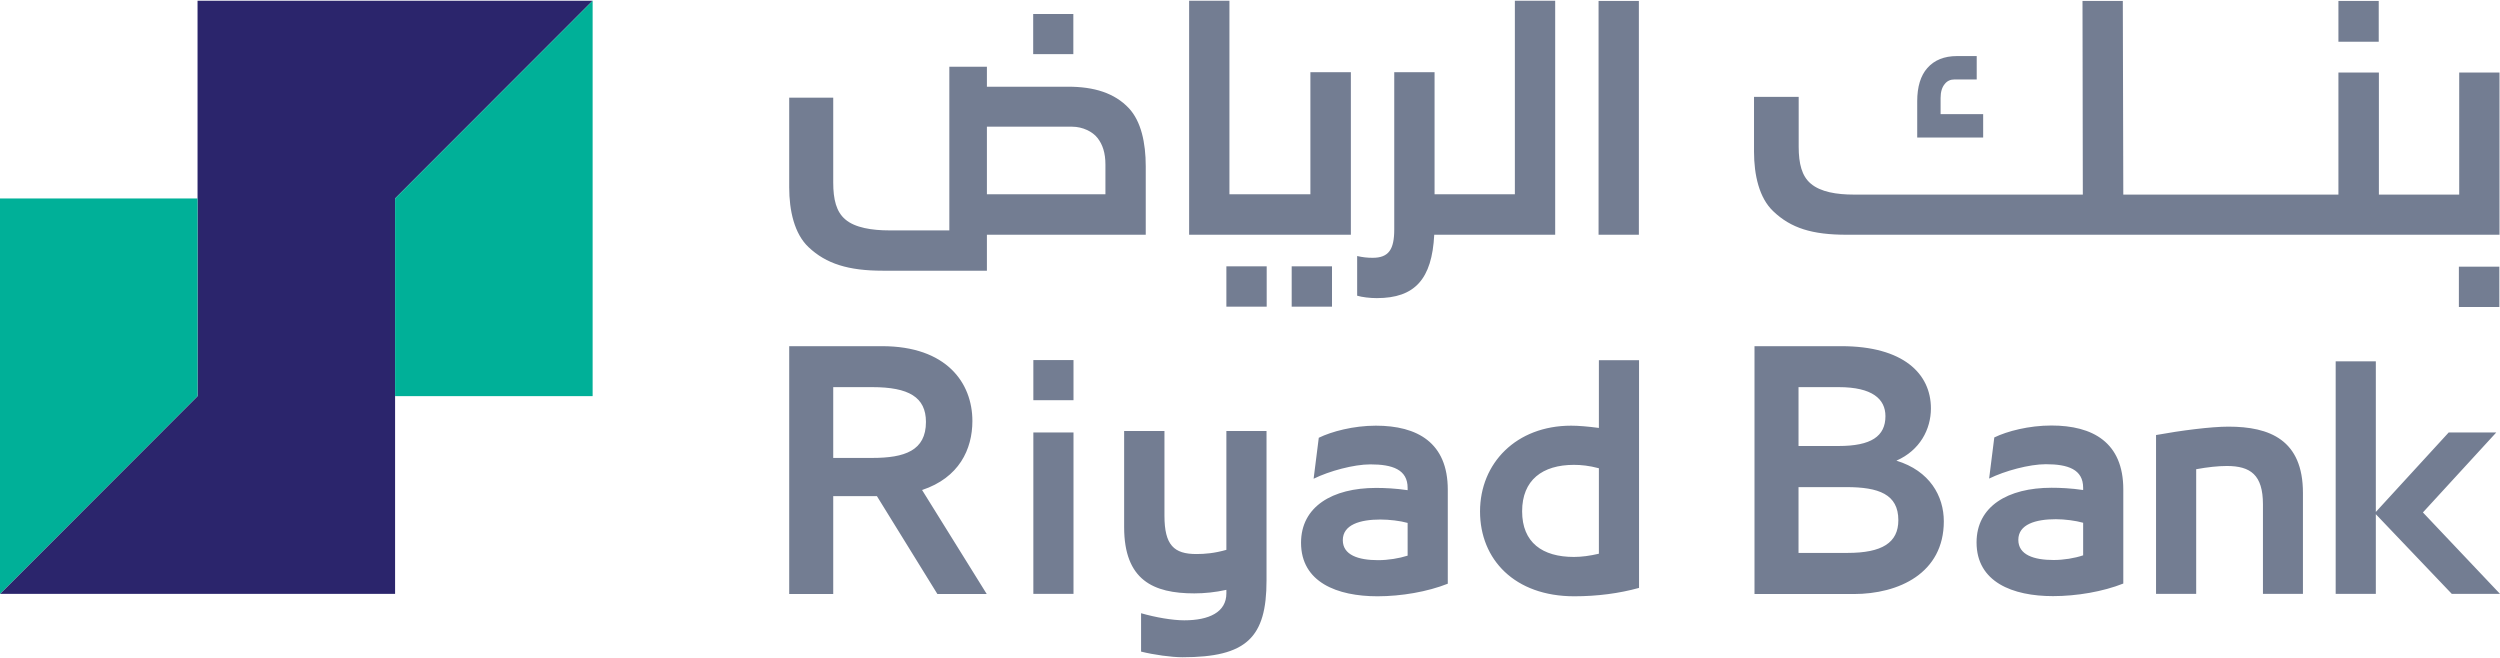
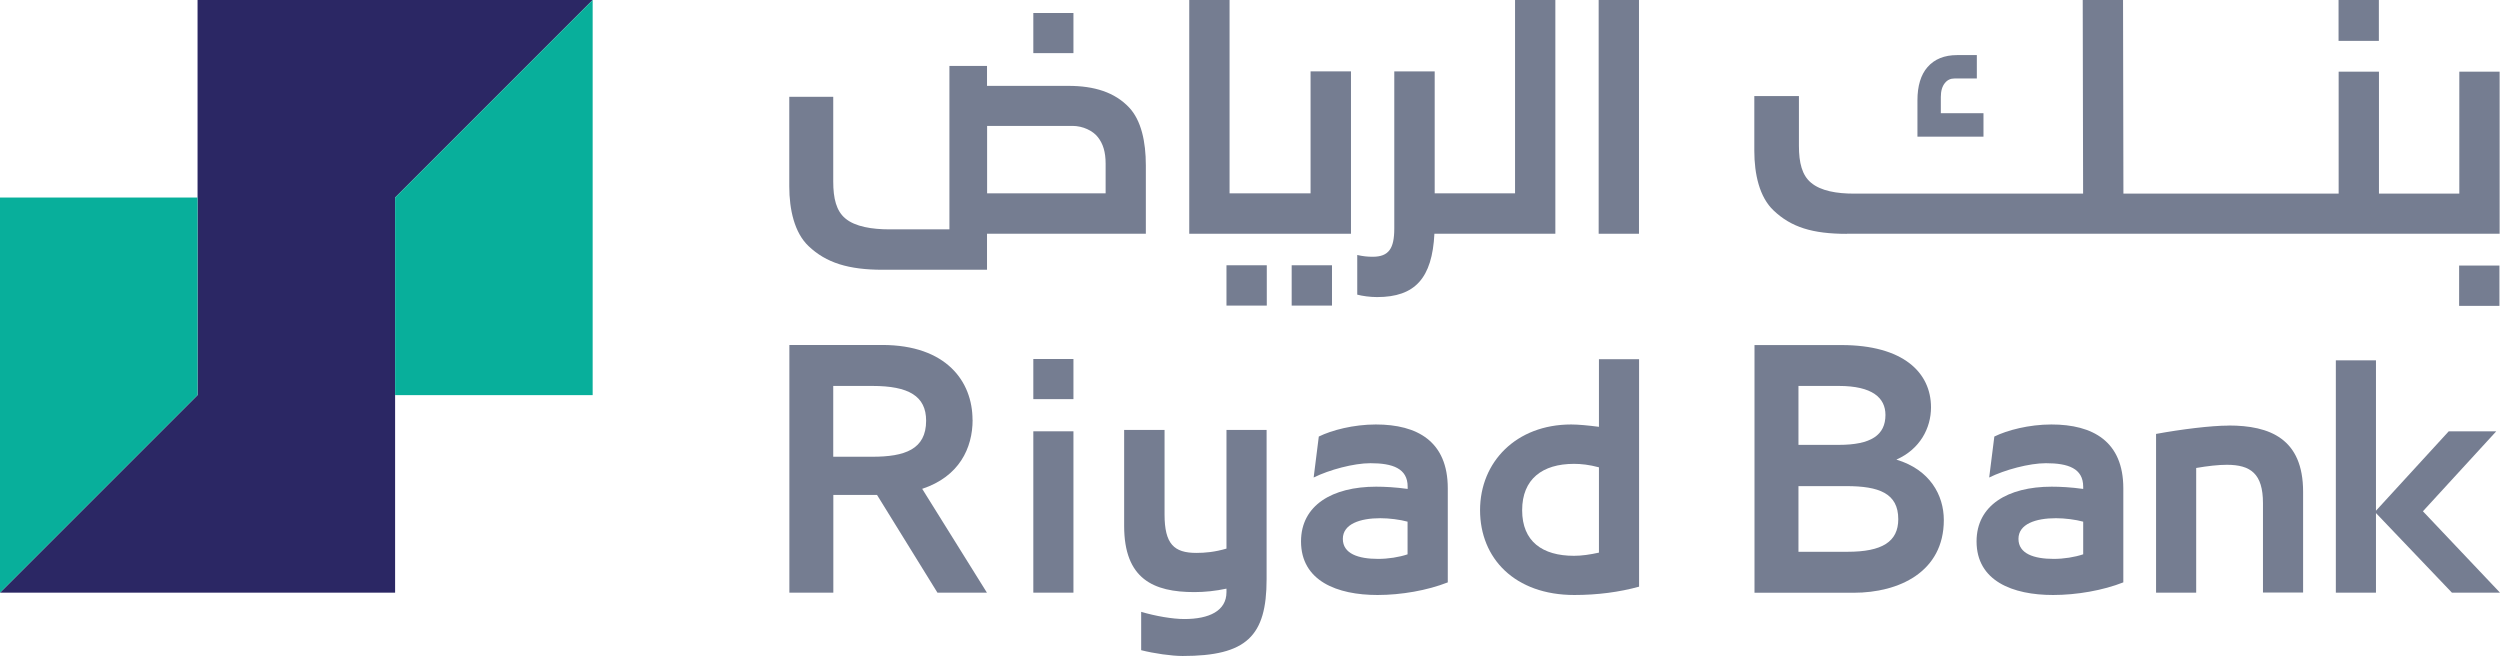
- <svg xmlns="http://www.w3.org/2000/svg" height="658" width="2500" viewBox="0.5 0.3 1550.3 407.1">
+ <svg xmlns="http://www.w3.org/2000/svg" id="Layer_1" viewBox="0 0 267.27 70.14">
+   <defs>
+     <style>.cls-1{fill:#08af9b;}.cls-2{fill:#2b2764;}.cls-3{fill:#757d91;}</style>
+   </defs>
  <g>
-     <path d="M245.5 122.9L368 .3H123v245.2L.5 368.1h245V245.5z" fill="#2b256c" />
-     <path d="M245.5 122.9v122.6H368V.3zM.5 368.1L123 245.5V122.9H.5z" fill="#00b098" />
-     <g fill="#737d92" fill-rule="evenodd">
-       <path d="M826.5 165v25h-25v-25zm-40.5 0v25h-25v-25zm-75-19.6h-98.5v22.3h-64.6c-21.3 0-35.1-4.3-46-14.6-8.8-8.3-12-22.6-12-37.1V60.4h27.3V113c0 10.5 1.9 18.2 7.5 22.9 6 5.2 16.7 6.8 27.2 6.8h37.3V41.2h23.3v12.4h50.4c16.1 0 28.8 3.9 37.7 13.4 7.5 8.1 10.4 21.3 10.4 36zm-25-43.5c0-7.2-1.7-12.4-4.9-16.5-3-3.9-9.2-7-15.7-7h-52.9v41.9H686zm152.2 43.5H737.9V.3h25v120h50.2V44.6h25.1zM1016.8.4v145h-25V.4zM666.1 8.5v24.9h-24.9V8.5zM1475.6.4v25.3h-25V.4zm74.8 164.8v25h-25.1v-25zm-450.2-34.3c-8.8-8.2-12-22.6-12-37v-34h27.7v30.9c0 10.6 2 18.3 7.5 22.9 6.1 5.2 16.1 6.8 26.7 6.8h142L1291.9.4h25l.3 120.1h133.4V44.8h25.1v75.7h49.8V44.8h25v100.6h-404.9c-21.3 0-34.5-4.1-45.4-14.5zm130.1-45.8h-40.9V62.6c0-8.9 2.1-15.9 6.3-20.6 4.3-4.9 10.5-7.4 18.3-7.4h12.3v14.5h-13.8c-2.5 0-4.5.9-6 2.8-1.7 2-2.6 4.9-2.6 8.7v10h26.4zm-376 99.6c-4.4 0-9.2-.6-12.2-1.5v-24.6c3.5.8 6.4 1.1 9.6 1.1 10 0 13.4-5.2 13.4-17.6V44.6h25v75.7h49.8V.3h25v145.1h-75c-1.4 27.5-12 39.3-35.6 39.3zm-282 119l40.1 64.5h-30.6l-37.5-60.7h-27.1v60.7h-27.3V214.5h57.6c39.9 0 56 22.7 56 46.4 0 17.6-8.3 35.2-31.2 42.8zm2.4-42.2c0-15.4-10.7-21.6-33.3-21.6h-24.2v43.9h24.2c20.1 0 33.3-4.5 33.3-22.3zM898.3 303.5v58.3c-12.6 5-28.8 7.8-43.6 7.8-25 0-47.4-8.7-47.4-33.2 0-22.4 19.4-34 46.5-34 5.4 0 12.1.3 19.6 1.4v-1.4c0-11.4-9.4-14.6-23.1-14.6-10.3 0-25.4 4.1-35.2 8.9l3.2-25.4c8-3.9 21.5-7.5 35.4-7.5 25.7 0 44.6 10.5 44.6 39.7zm-24.9 20.6c-4.6-1.3-11.4-2.1-16.9-2.1-12.6 0-23.3 3.2-23.3 12.8 0 9.2 9.6 12.4 21.9 12.4 6.2 0 13-1.1 18.3-2.8zM992 223.2h24.9v141.2c-12.3 3.4-25.8 5.2-40.2 5.2-36.9 0-58.4-22.8-58.4-52.6 0-29.9 22.4-53.2 56.5-53.2 4.4 0 10.5.5 17.2 1.4zm0 67c-6-1.6-11-2.1-15.5-2.1-19.5 0-32.1 9.4-32.1 28.8s12.6 28.3 32.1 28.3c4.8 0 10-.7 15.5-2zm-231-23.1h24.9v92.7c0 35.4-12.4 47.6-52.1 47.6-6.8 0-17.7-1.5-25.7-3.5v-23.8c9 2.6 19.5 4.4 26.8 4.4 15.3 0 26.1-5 26.1-16.7v-2.2c-6.7 1.5-13.5 2.2-19.9 2.2-25.4 0-43.5-8.2-43.5-41.1v-59.6h25v52.5c0 18.3 5.9 23.8 19.8 23.8 5.3 0 11.3-.5 18.6-2.6zm556.2 36.2v58.4c-12.6 5-28.8 7.8-43.6 7.8-25 0-47.4-8.7-47.4-33.3 0-22.4 19.4-33.9 46.5-33.9 5.4 0 12.1.3 19.6 1.4v-1.4c0-11.4-9.4-14.6-23.1-14.6-10.3 0-25.4 4.1-35.2 8.9l3.2-25.5c8-3.9 21.5-7.4 35.4-7.4 25.7 0 44.6 10.5 44.6 39.6zm-24.9 20.7c-4.6-1.3-11.4-2.2-16.9-2.2-12.6 0-23.3 3.2-23.3 12.8 0 9.3 9.6 12.5 21.9 12.5 6.2 0 13-1.1 18.3-2.9zm136.3-18.5v62.6h-24.8v-55.5c0-18.3-7.7-23.8-22.4-23.8-5.4 0-11.9.7-19 2v77.3h-24.9v-98.5c15.4-2.8 34.1-5.2 44.9-5.2 25.6 0 46.2 8.2 46.2 41.1zm122.2 62.6h-29.9l-47.1-49.4v49.4h-24.9V223.9h24.9v93.4L1519 268h29.5l-45.5 49.6zM1205.9 323.1c0 32.2-27.9 45.1-55.9 45.1h-61.5V214.5h53.9c38.3 0 55.5 17 55.5 38.6 0 12.9-6.8 26-21.4 32.4 20.7 6.3 29.4 22 29.4 37.6zm-90.1-46.7h24.9c20.1 0 29-6 29-18.5 0-10.6-8.1-18-29-18h-24.9zm61.9 46c0-16.1-12.2-20.5-32.2-20.5h-29.7v40.8h30.4c21.4 0 31.5-6.3 31.5-20.3zM666.2 268v100.1h-24.9V268zm0-44.9V248h-24.9v-24.9z" />
+     <polygon class="cls-2" points="42.24 21.12 63.36 0 21.12 0 21.12 21.12 21.12 42.24 0 63.36 42.24 63.36 42.24 42.24 42.24 42.24 42.24 21.12" />
+     <g>
+       <polygon class="cls-1" points="42.24 21.12 42.24 42.24 42.24 42.24 63.36 42.24 63.36 0 42.24 21.12" />
+       <polygon class="cls-1" points="0 63.36 21.12 42.24 21.12 21.12 0 21.12 0 63.36" />
    </g>
  </g>
+   <g>
+     <rect class="cls-3" x="138.09" y="28.36" width="4.31" height="4.31" />
+     <rect class="cls-3" x="131.12" y="28.36" width="4.31" height="4.31" />
+     <path class="cls-3" d="M122.5,17.68c0-2.53-.49-4.81-1.79-6.19-1.54-1.63-3.72-2.31-6.5-2.31h-8.69v-2.13h-4.02V24.52h-6.43c-1.82,0-3.65-.28-4.7-1.17-.96-.8-1.29-2.13-1.29-3.94V10.35h-4.7v9.58c0,2.5,.56,4.96,2.06,6.38,1.88,1.79,4.27,2.53,7.94,2.53h11.14v-3.85h16.98v-7.31Zm-4.31,2.99h-12.66v-7.21h9.13c1.11,0,2.18,.52,2.71,1.2,.56,.71,.83,1.6,.83,2.83v3.17Z" />
+     <polygon class="cls-3" points="144.43 7.63 140.11 7.63 140.11 20.67 131.45 20.67 131.45 0 127.14 0 127.14 24.99 144.43 24.99 144.43 7.63" />
+     <rect class="cls-3" x="170.91" width="4.31" height="24.99" />
+     <rect class="cls-3" x="110.47" y="1.39" width="4.29" height="4.29" />
+     <rect class="cls-3" x="250.01" width="4.31" height="4.37" />
+     <rect class="cls-3" x="262.9" y="28.39" width="4.31" height="4.31" />
+     <path class="cls-3" d="M197.42,24.99h69.81V7.66h-4.31v13.04h-8.59V7.66h-4.31v13.04h-23.01l-.04-20.7h-4.31l.04,20.7h-24.5c-1.82,0-3.54-.28-4.59-1.17-.96-.8-1.29-2.13-1.29-3.94v-5.32h-4.77v5.85c0,2.5,.55,4.96,2.06,6.38,1.88,1.79,4.16,2.5,7.83,2.5Z" />
+     <path class="cls-3" d="M212.04,12.1h-4.55v-1.73c0-.65,.15-1.15,.44-1.5,.27-.33,.6-.48,1.03-.48h2.38v-2.5h-2.11c-1.36,0-2.42,.43-3.16,1.28-.72,.82-1.08,2.02-1.08,3.56v3.88h7.06v-2.5Z" />
+     <path class="cls-3" d="M153.34,24.99h12.94s0-24.99,0-24.99h-4.31V20.67h-8.59V7.63h-4.32V24.43c0,2.13-.58,3.02-2.31,3.02-.54,0-1.04-.05-1.65-.19v4.24c.53,.14,1.35,.26,2.12,.26,4.07,0,5.89-2.03,6.13-6.77Z" />
+     <path class="cls-3" d="M103.97,44.88c0-4.08-2.78-8-9.66-8h-9.92v26.48h4.7v-10.45h4.67l6.46,10.45h5.29l-6.92-11.1c3.95-1.31,5.39-4.34,5.39-7.38Zm-10.71,3.95h-4.18v-7.57h4.18c3.88,0,5.75,1.08,5.75,3.72,0,3.07-2.29,3.85-5.75,3.85Z" />
+     <path class="cls-3" d="M147.09,45.38c-2.39,0-4.72,.61-6.1,1.29l-.55,4.38c1.68-.83,4.29-1.53,6.07-1.53,2.36,0,3.98,.55,3.98,2.51v.24c-1.29-.18-2.45-.24-3.37-.24-4.69,0-8.03,1.99-8.03,5.85,0,4.23,3.86,5.73,8.18,5.73,2.54,0,5.33-.49,7.51-1.35v-10.05c0-5.02-3.25-6.83-7.69-6.83Zm3.4,13.88c-.92,.31-2.08,.49-3.16,.49-2.11,0-3.77-.55-3.77-2.14s1.84-2.21,4.01-2.21c.95,0,2.11,.15,2.91,.37v3.49Z" />
+     <path class="cls-3" d="M170.94,45.63c-1.16-.15-2.21-.25-2.97-.25-5.88,0-9.74,4.01-9.74,9.16s3.71,9.07,10.08,9.07c2.48,0,4.81-.31,6.92-.89v-24.32h-4.29v7.23Zm0,13.45c-.95,.21-1.84,.34-2.67,.34-3.37,0-5.54-1.53-5.54-4.87s2.17-4.96,5.54-4.96c.77,0,1.62,.09,2.67,.37v9.13Z" />
+     <path class="cls-3" d="M131.12,58.65c-1.26,.37-2.3,.46-3.22,.46-2.39,0-3.4-.95-3.4-4.11v-9.04h-4.32v10.26c0,5.67,3.12,7.08,7.51,7.08,1.1,0,2.27-.12,3.43-.37v.37c0,2.02-1.87,2.88-4.5,2.88-1.26,0-3.07-.31-4.62-.77v4.1c1.37,.35,3.25,.62,4.43,.62,6.83,0,8.98-2.11,8.98-8.21v-15.96h-4.29v12.68Z" />
+     <path class="cls-3" d="M219.31,45.38c-2.39,0-4.72,.61-6.1,1.29l-.55,4.38c1.68-.83,4.29-1.53,6.07-1.53,2.36,0,3.98,.55,3.98,2.51v.24c-1.29-.18-2.45-.24-3.37-.24-4.69,0-8.03,1.99-8.03,5.85,0,4.23,3.86,5.73,8.18,5.73,2.54,0,5.33-.49,7.51-1.35v-10.05c0-5.02-3.25-6.83-7.69-6.83Zm3.4,13.88c-.92,.31-2.08,.49-3.15,.49-2.11,0-3.77-.55-3.77-2.14s1.84-2.21,4.01-2.21c.95,0,2.11,.15,2.91,.37v3.49Z" />
+     <path class="cls-3" d="M238.25,45.5c-1.87,0-5.09,.4-7.75,.89v16.97h4.29v-13.33c1.23-.21,2.36-.34,3.28-.34,2.54,0,3.86,.95,3.86,4.1v9.56h4.29v-10.78c0-5.67-3.55-7.08-7.96-7.08Z" />
+     <polygon class="cls-3" points="259.03 54.66 266.87 46.11 261.79 46.11 254.01 54.6 254.01 38.52 249.72 38.52 249.72 63.36 254.01 63.36 254.01 54.85 262.13 63.36 267.27 63.36 259.03 54.66" />
+     <path class="cls-3" d="M202.75,49.13c2.51-1.11,3.69-3.36,3.69-5.58,0-3.72-2.97-6.66-9.57-6.66h-9.3v26.48h10.61c4.83,0,9.63-2.22,9.63-7.77,0-2.68-1.5-5.39-5.06-6.46Zm-10.48-7.87h4.31c3.59,0,4.99,1.27,4.99,3.1,0,2.15-1.53,3.2-4.99,3.2h-4.31v-6.3Zm5.25,17.73h-5.25v-7.02h5.12c3.46,0,5.55,.75,5.55,3.53,0,2.42-1.73,3.49-5.42,3.49Z" />
+     <rect class="cls-3" x="110.47" y="46.11" width="4.29" height="17.25" />
+     <rect class="cls-3" x="110.47" y="38.38" width="4.29" height="4.29" />
+   </g>
</svg>
